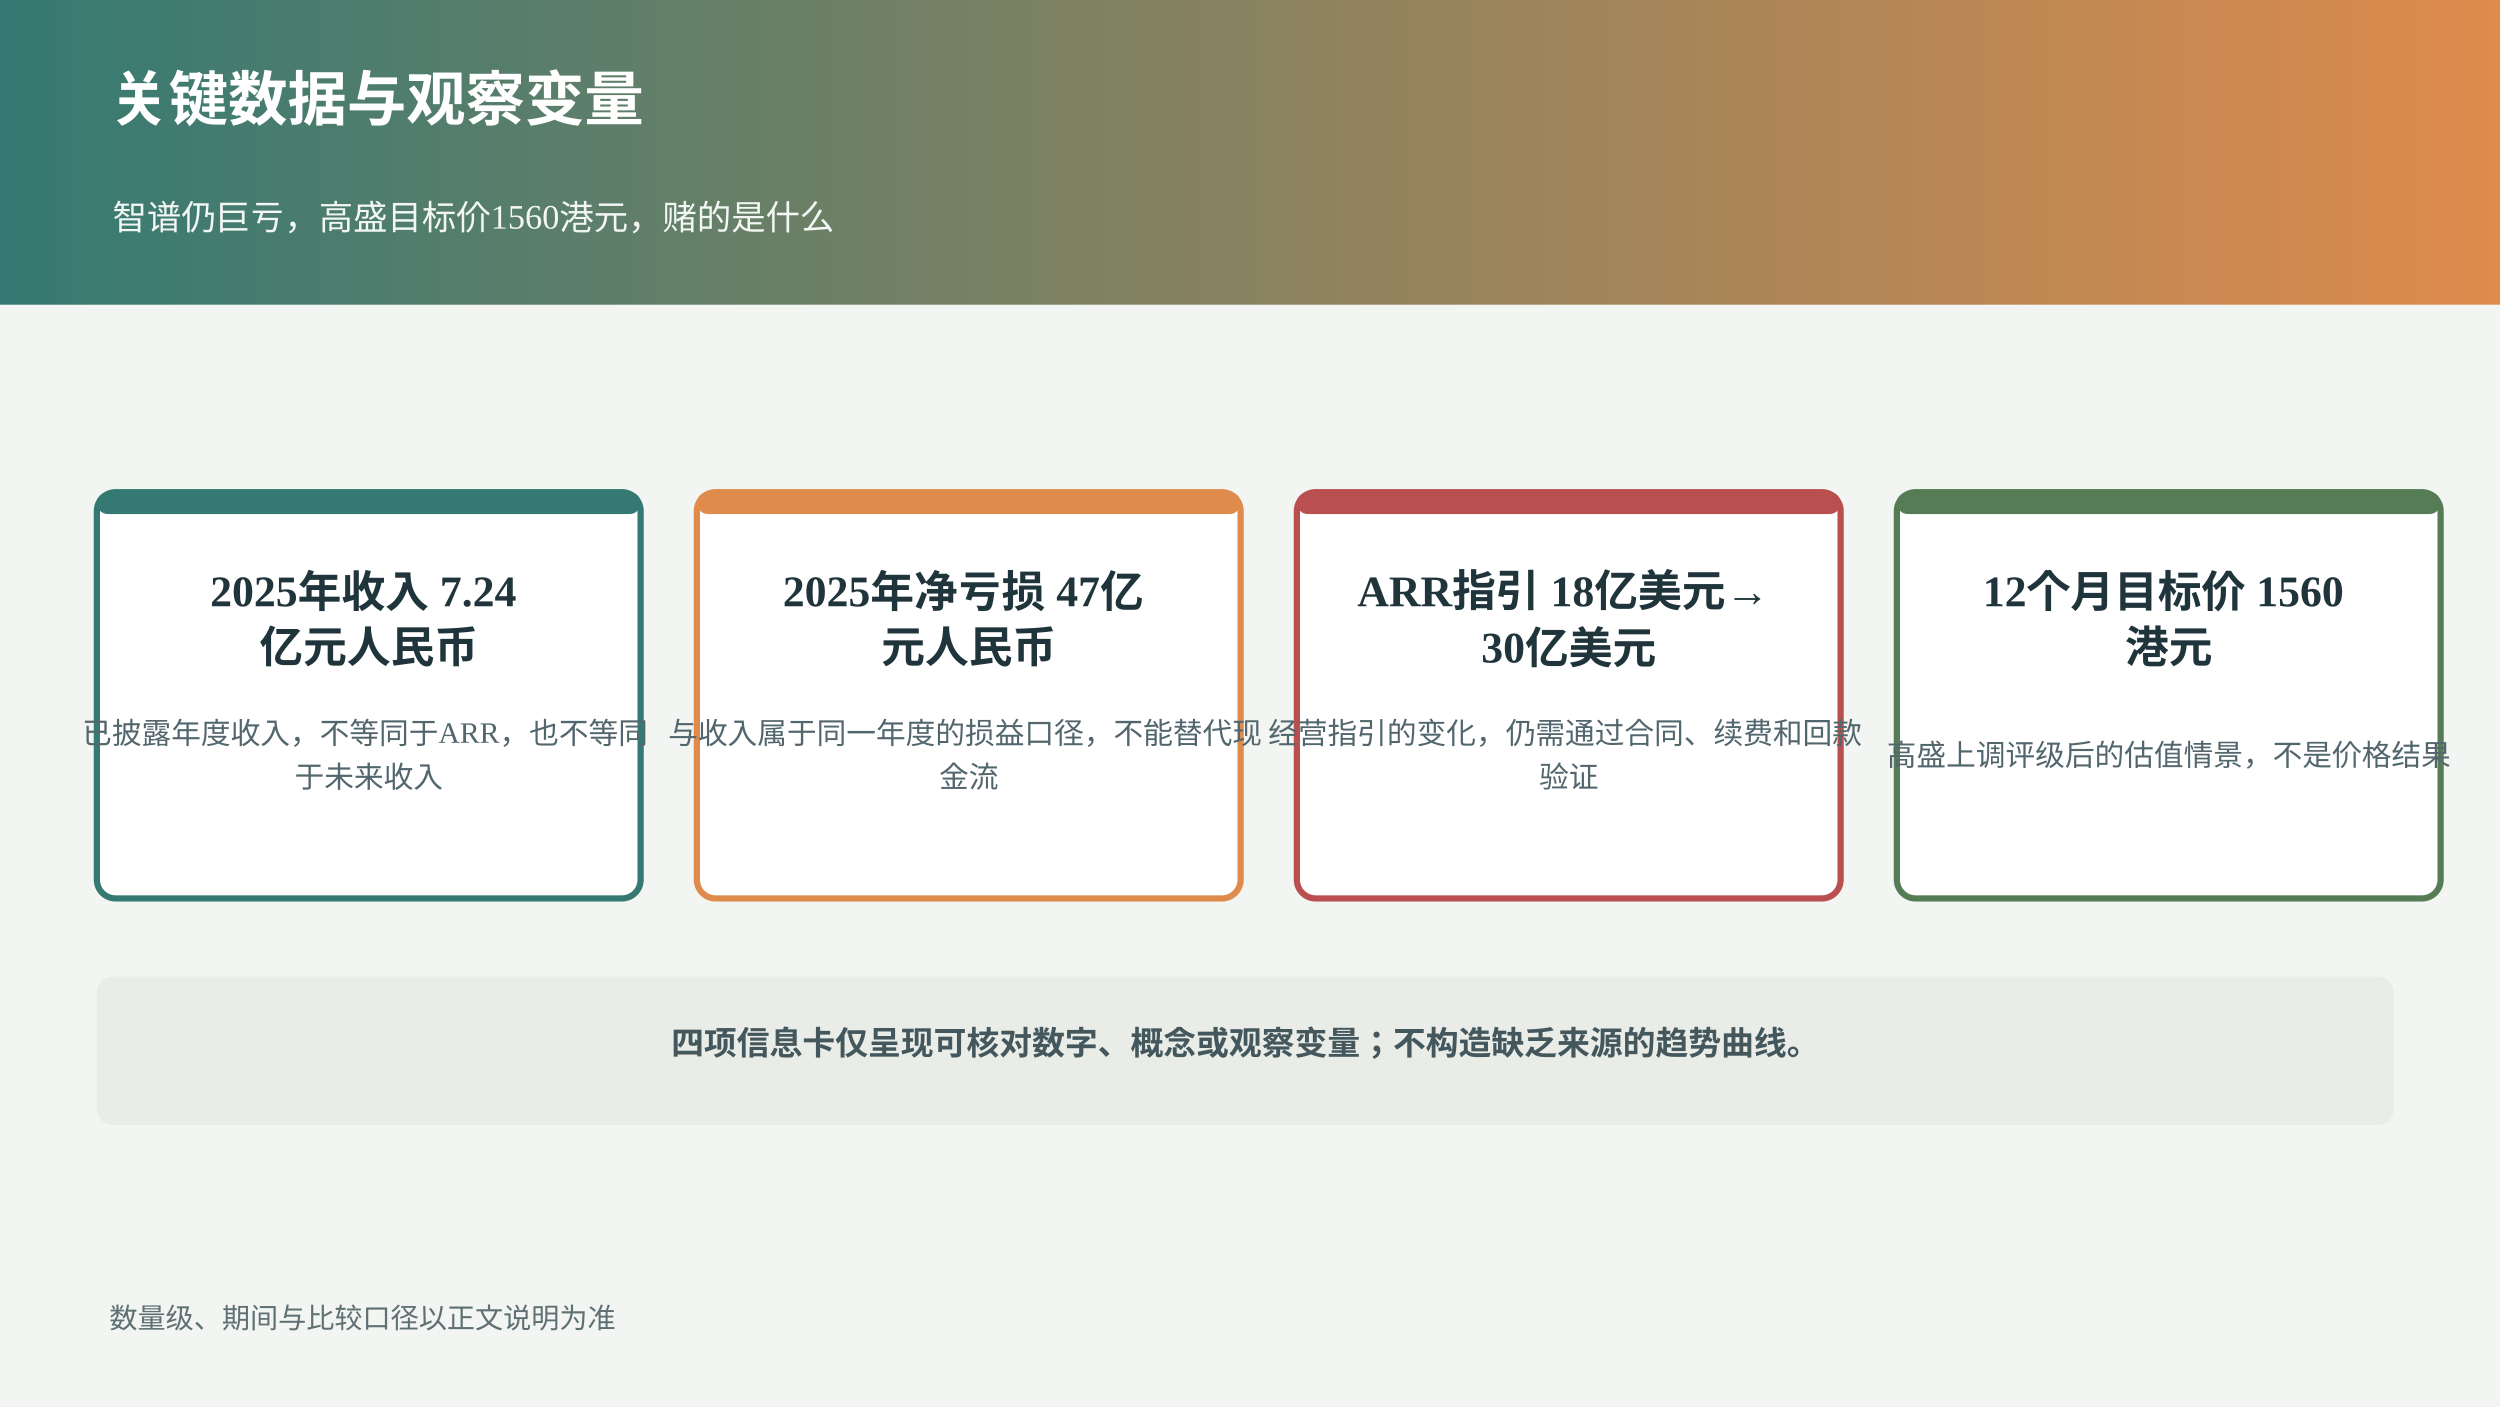
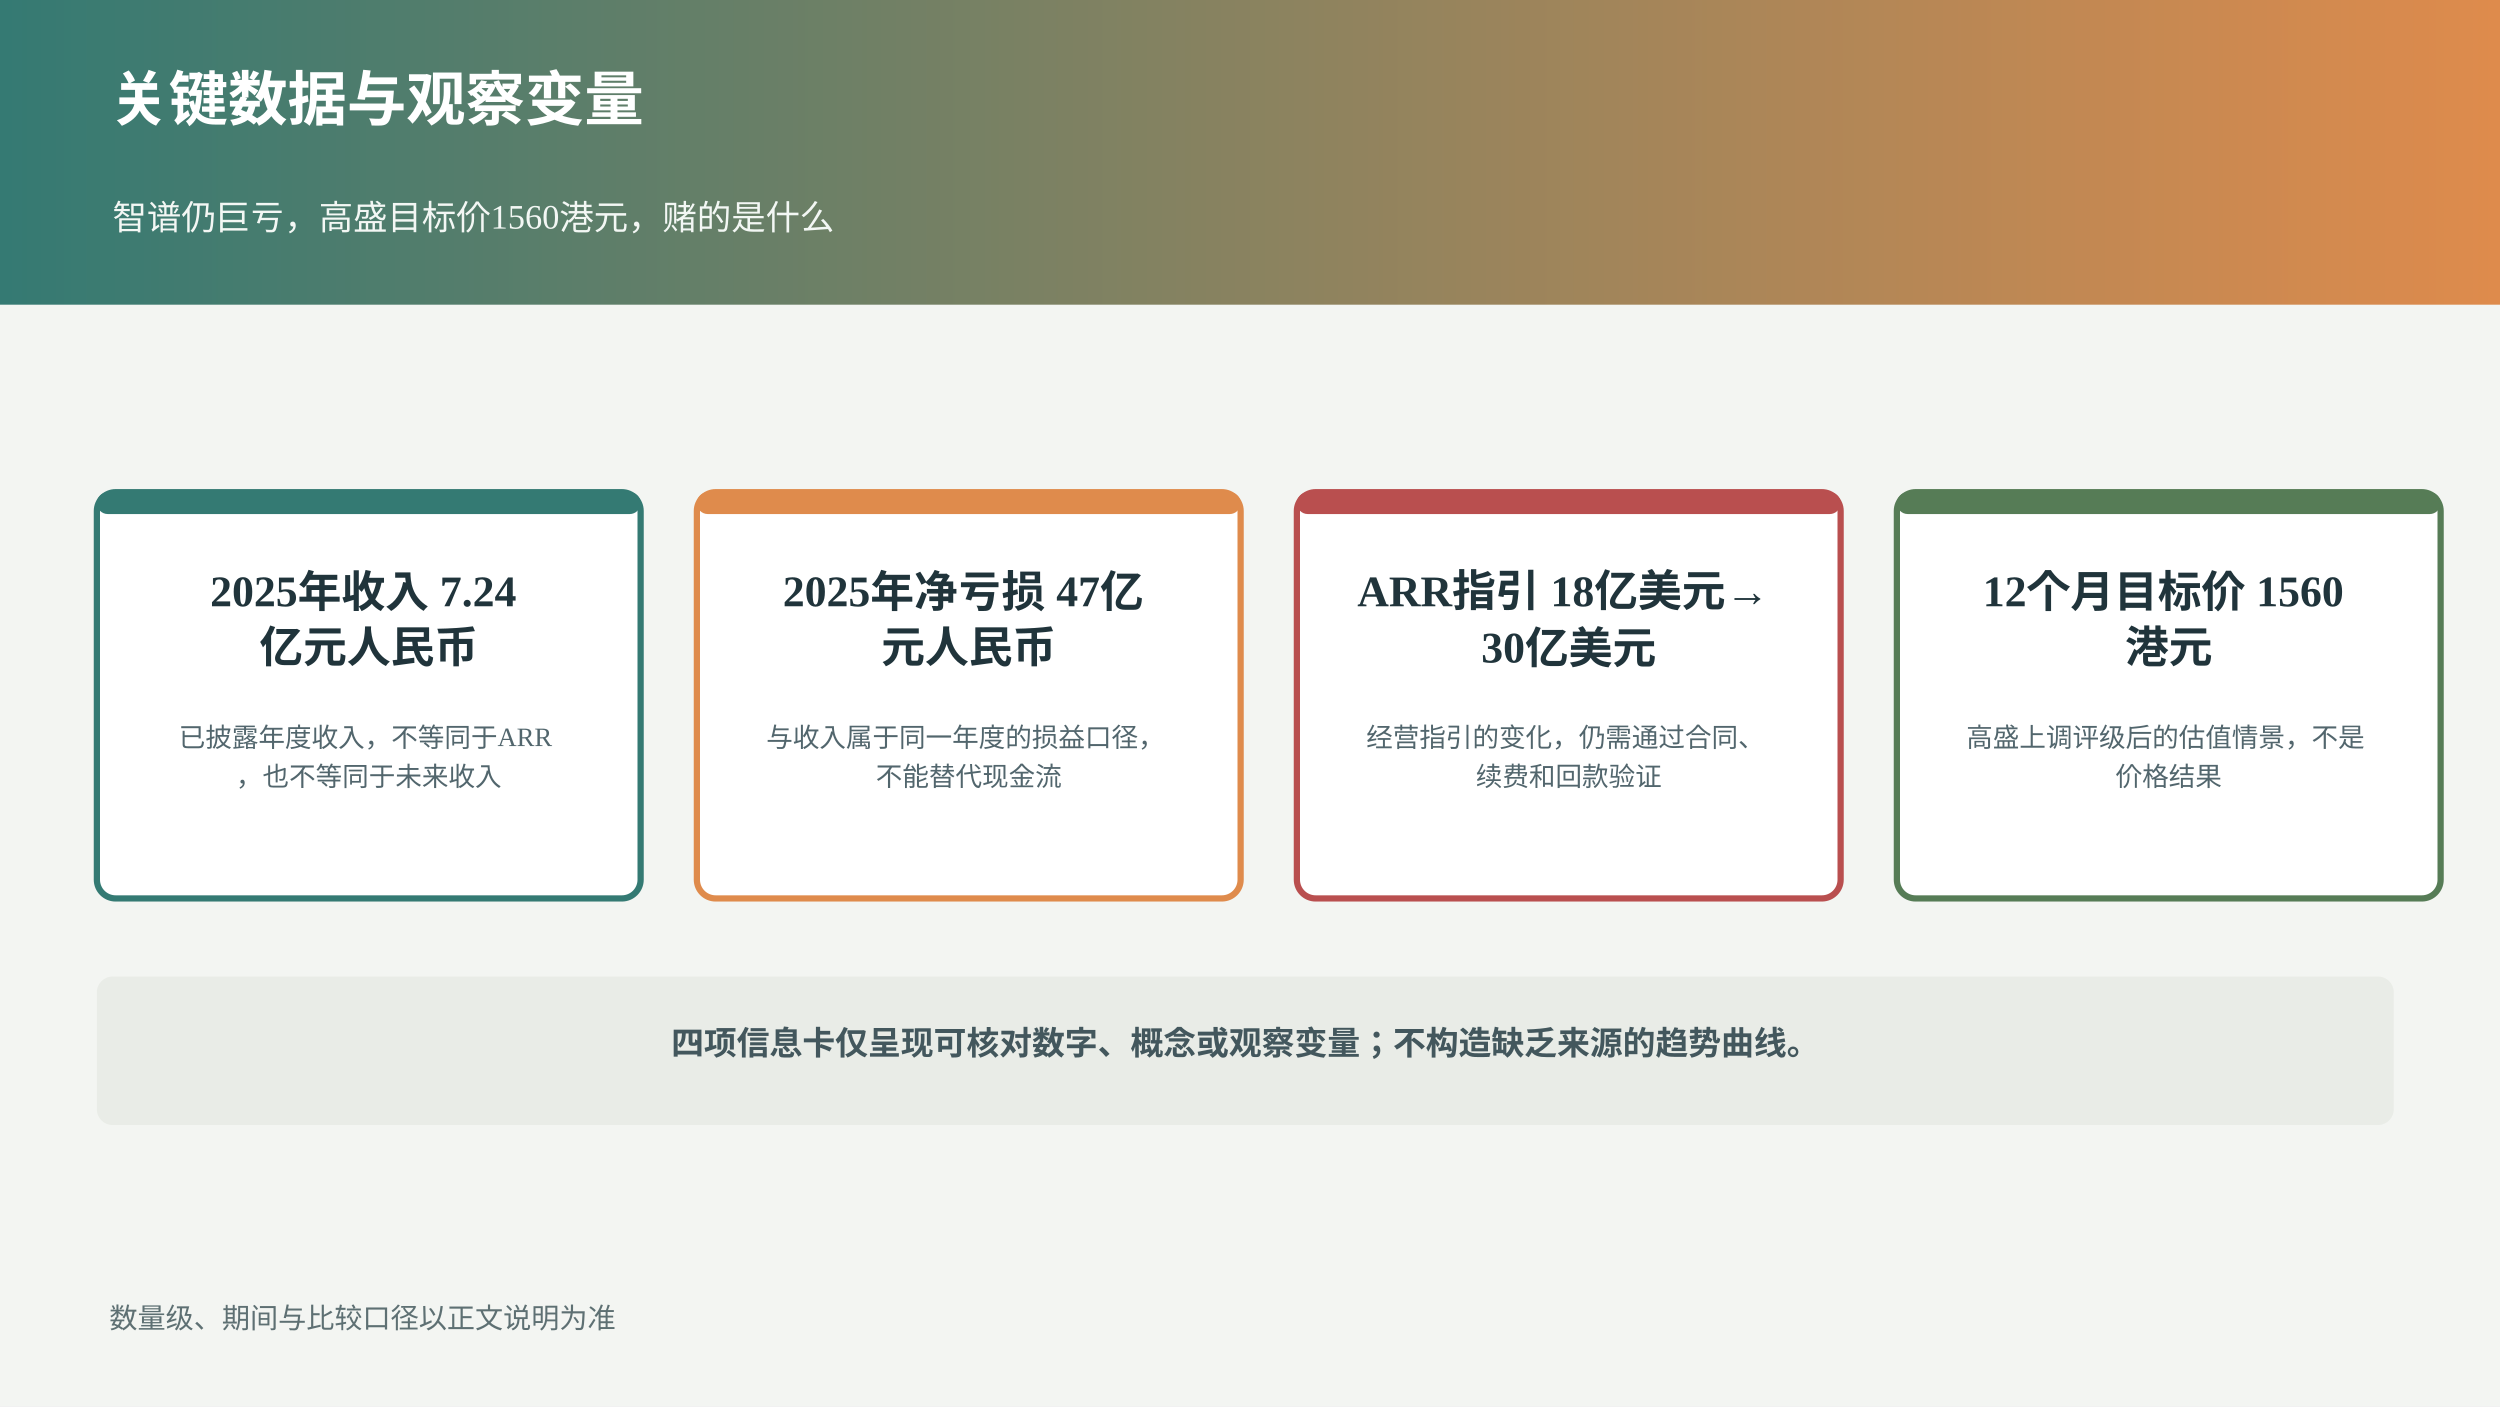
<svg xmlns="http://www.w3.org/2000/svg" width="1600" height="900" viewBox="0 0 1600 900" role="img">
  <defs>
    <linearGradient id="head" x1="0" x2="1">
      <stop stop-color="#347a73" />
      <stop offset="1" stop-color="#df8b4c" />
    </linearGradient>
    <marker id="arrow" markerWidth="12" markerHeight="12" refX="10" refY="6" orient="auto">
      <path d="M0 0L12 6L0 12Z" fill="#df8b4c" />
    </marker>
  </defs>
  <rect width="1600" height="900" fill="#f3f5f2" />
  <rect width="1600" height="195" fill="url(#head)" />
  <text x="70" y="77" text-anchor="start" font-size="38" font-weight="800" fill="#ffffff">
    <tspan x="70" y="77">关键数据与观察变量</tspan>
  </text>
  <text x="72" y="147" text-anchor="start" font-size="22" font-weight="500" fill="#f3f7f4">
    <tspan x="72" y="147">智谱仍巨亏，高盛目标价1560港元，赌的是什么</tspan>
  </text>
  <rect x="62" y="315" width="348" height="260" rx="12" fill="#fff" stroke="#347a73" stroke-width="4" />
  <rect x="62" y="315" width="348" height="14" rx="7" fill="#347a73" />
  <text x="236" y="388" text-anchor="middle" font-size="28" font-weight="800" fill="#20343b">
    <tspan x="236" y="388">2025年收入 7.24</tspan>
    <tspan x="236" y="424">亿元人民币</tspan>
  </text>
-   <text x="236" y="476" text-anchor="middle" font-size="19" font-weight="500" fill="#52666d">
-     <tspan x="236" y="476">已披露年度收入，不等同于ARR，也不等同</tspan>
-     <tspan x="236" y="504">于未来收入</tspan>
+   <text x="236" y="478" text-anchor="middle" font-size="17" font-weight="500" fill="#52666d">
+     <tspan x="236" y="478">已披露年度收入，不等同于ARR</tspan>
+     <tspan x="236" y="503">，也不等同于未来收入</tspan>
  </text>
  <rect x="446" y="315" width="348" height="260" rx="12" fill="#fff" stroke="#df8b4c" stroke-width="4" />
  <rect x="446" y="315" width="348" height="14" rx="7" fill="#df8b4c" />
  <text x="620" y="388" text-anchor="middle" font-size="28" font-weight="800" fill="#20343b">
    <tspan x="620" y="388">2025年净亏损 47亿</tspan>
    <tspan x="620" y="424">元人民币</tspan>
  </text>
-   <text x="620" y="476" text-anchor="middle" font-size="19" font-weight="500" fill="#52666d">
-     <tspan x="620" y="476">与收入属于同一年度的损益口径，不能替代现</tspan>
-     <tspan x="620" y="504">金流</tspan>
+   <text x="620" y="478" text-anchor="middle" font-size="17" font-weight="500" fill="#52666d">
+     <tspan x="620" y="478">与收入属于同一年度的损益口径，</tspan>
+     <tspan x="620" y="503">不能替代现金流</tspan>
  </text>
  <rect x="830" y="315" width="348" height="260" rx="12" fill="#fff" stroke="#b94f4f" stroke-width="4" />
  <rect x="830" y="315" width="348" height="14" rx="7" fill="#b94f4f" />
  <text x="1004" y="388" text-anchor="middle" font-size="28" font-weight="800" fill="#20343b">
    <tspan x="1004" y="388">ARR指引 18亿美元→</tspan>
    <tspan x="1004" y="424">30亿美元</tspan>
  </text>
-   <text x="1004" y="476" text-anchor="middle" font-size="19" font-weight="500" fill="#52666d">
-     <tspan x="1004" y="476">经营指引的变化，仍需通过合同、续费和回款</tspan>
-     <tspan x="1004" y="504">验证</tspan>
+   <text x="1004" y="478" text-anchor="middle" font-size="17" font-weight="500" fill="#52666d">
+     <tspan x="1004" y="478">经营指引的变化，仍需通过合同、</tspan>
+     <tspan x="1004" y="503">续费和回款验证</tspan>
  </text>
  <rect x="1214" y="315" width="348" height="260" rx="12" fill="#fff" stroke="#567c56" stroke-width="4" />
  <rect x="1214" y="315" width="348" height="14" rx="7" fill="#567c56" />
  <text x="1388" y="388" text-anchor="middle" font-size="28" font-weight="800" fill="#20343b">
    <tspan x="1388" y="388">12个月目标价 1560</tspan>
    <tspan x="1388" y="424">港元</tspan>
  </text>
-   <text x="1388" y="490" text-anchor="middle" font-size="19" font-weight="500" fill="#52666d">
-     <tspan x="1388" y="490">高盛上调评级后的估值情景，不是价格结果</tspan>
+   <text x="1388" y="478" text-anchor="middle" font-size="17" font-weight="500" fill="#52666d">
+     <tspan x="1388" y="478">高盛上调评级后的估值情景，不是</tspan>
+     <tspan x="1388" y="503">价格结果</tspan>
  </text>
  <rect x="62" y="625" width="1470" height="95" rx="10" fill="#e9ece7" />
  <text x="797" y="675" text-anchor="middle" font-size="21" font-weight="550" fill="#43575d">
    <tspan x="797" y="675">四项信息卡仅呈现可核对数字、概念或观察变量；不构造缺乏来源的趋势曲线。</tspan>
  </text>
  <text x="70" y="850" font-size="18" fill="#5e7073">数量级、期间与比较口径以正文说明为准</text>
</svg>
